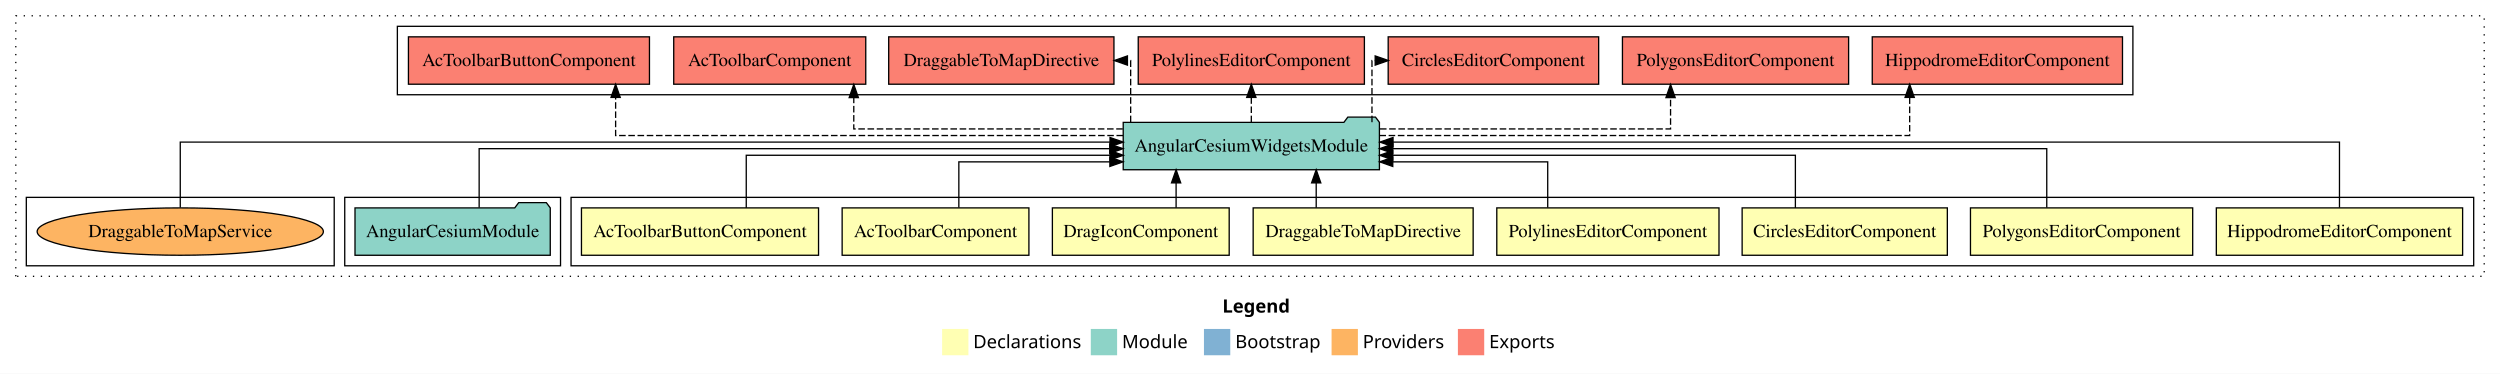
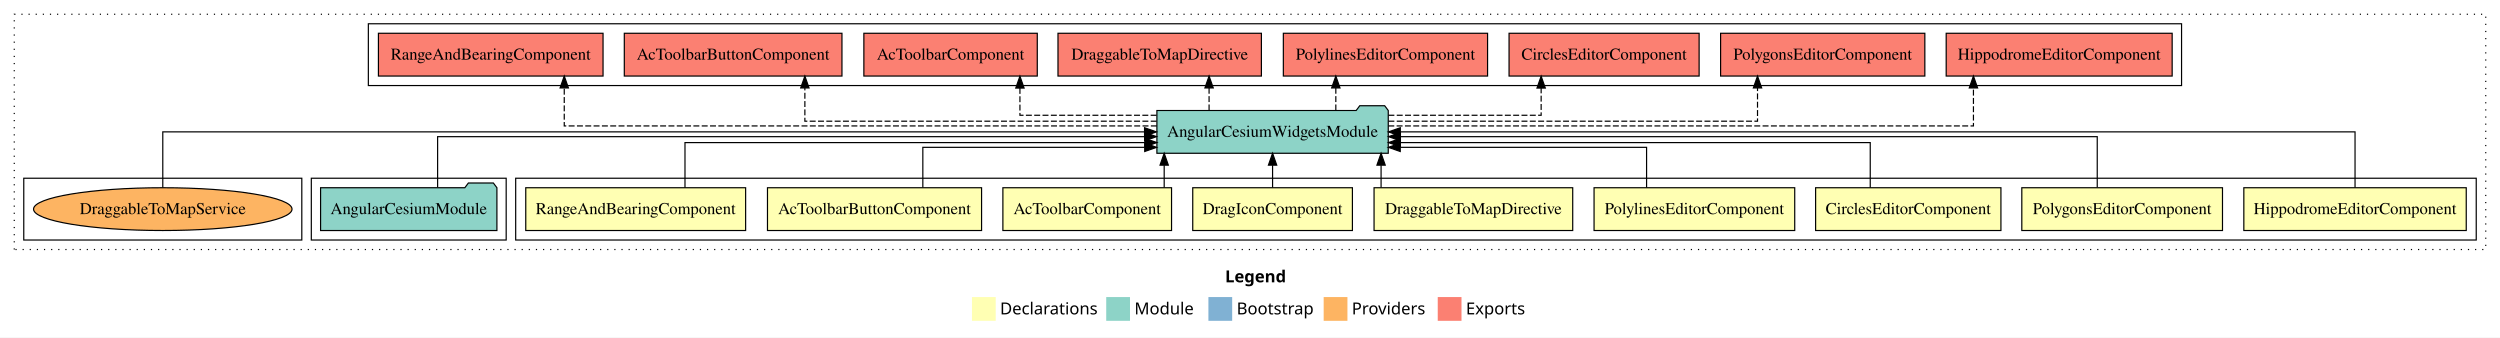
- <svg xmlns="http://www.w3.org/2000/svg" width="1900pt" height="284pt" viewBox="0.00 0.00 1900.00 284.00">
+ <svg xmlns="http://www.w3.org/2000/svg" width="2104pt" height="284pt" viewBox="0.00 0.00 2104.00 284.00">
  <g id="graph0" class="graph" transform="scale(1 1) rotate(0) translate(4 280)">
-     <polygon fill="#ffffff" stroke="transparent" points="-4,4 -4,-280 1896,-280 1896,4 -4,4" />
-     <text text-anchor="start" x="925.009" y="-42.4" font-family="sans-serif" font-weight="bold" font-size="14.00" fill="#000000">Legend</text>
-     <polygon fill="#ffffb3" stroke="transparent" points="712,-10 712,-30 732,-30 732,-10 712,-10" />
-     <text text-anchor="start" x="735.629" y="-15.4" font-family="sans-serif" font-size="14.00" fill="#000000">  Declarations</text>
-     <polygon fill="#8dd3c7" stroke="transparent" points="825,-10 825,-30 845,-30 845,-10 825,-10" />
-     <text text-anchor="start" x="848.725" y="-15.4" font-family="sans-serif" font-size="14.00" fill="#000000">  Module</text>
-     <polygon fill="#80b1d3" stroke="transparent" points="911,-10 911,-30 931,-30 931,-10 911,-10" />
-     <text text-anchor="start" x="934.781" y="-15.4" font-family="sans-serif" font-size="14.00" fill="#000000">  Bootstrap</text>
-     <polygon fill="#fdb462" stroke="transparent" points="1008,-10 1008,-30 1028,-30 1028,-10 1008,-10" />
-     <text text-anchor="start" x="1031.673" y="-15.4" font-family="sans-serif" font-size="14.00" fill="#000000">  Providers</text>
-     <polygon fill="#fb8072" stroke="transparent" points="1104,-10 1104,-30 1124,-30 1124,-10 1104,-10" />
-     <text text-anchor="start" x="1127.726" y="-15.4" font-family="sans-serif" font-size="14.00" fill="#000000">  Exports</text>
+     <polygon fill="#ffffff" stroke="transparent" points="-4,4 -4,-280 2100,-280 2100,4 -4,4" />
+     <text text-anchor="start" x="1027.009" y="-42.4" font-family="sans-serif" font-weight="bold" font-size="14.00" fill="#000000">Legend</text>
+     <polygon fill="#ffffb3" stroke="transparent" points="814,-10 814,-30 834,-30 834,-10 814,-10" />
+     <text text-anchor="start" x="837.629" y="-15.4" font-family="sans-serif" font-size="14.00" fill="#000000">  Declarations</text>
+     <polygon fill="#8dd3c7" stroke="transparent" points="927,-10 927,-30 947,-30 947,-10 927,-10" />
+     <text text-anchor="start" x="950.725" y="-15.4" font-family="sans-serif" font-size="14.00" fill="#000000">  Module</text>
+     <polygon fill="#80b1d3" stroke="transparent" points="1013,-10 1013,-30 1033,-30 1033,-10 1013,-10" />
+     <text text-anchor="start" x="1036.781" y="-15.4" font-family="sans-serif" font-size="14.00" fill="#000000">  Bootstrap</text>
+     <polygon fill="#fdb462" stroke="transparent" points="1110,-10 1110,-30 1130,-30 1130,-10 1110,-10" />
+     <text text-anchor="start" x="1133.673" y="-15.4" font-family="sans-serif" font-size="14.00" fill="#000000">  Providers</text>
+     <polygon fill="#fb8072" stroke="transparent" points="1206,-10 1206,-30 1226,-30 1226,-10 1206,-10" />
+     <text text-anchor="start" x="1229.726" y="-15.4" font-family="sans-serif" font-size="14.00" fill="#000000">  Exports</text>
    <g id="clust1" class="cluster">
-       <polygon fill="none" stroke="#000000" stroke-dasharray="1,5" points="8,-70 8,-268 1884,-268 1884,-70 8,-70" />
+       <polygon fill="none" stroke="#000000" stroke-dasharray="1,5" points="8,-70 8,-268 2088,-268 2088,-70 8,-70" />
    </g>
    <g id="clust2" class="cluster">
-       <polygon fill="none" stroke="#000000" points="430,-78 430,-130 1876,-130 1876,-78 430,-78" />
+       <polygon fill="none" stroke="#000000" points="430,-78 430,-130 2080,-130 2080,-78 430,-78" />
    </g>
-     <g id="clust11" class="cluster">
+     <g id="clust12" class="cluster">
      <polygon fill="none" stroke="#000000" points="258,-78 258,-130 422,-130 422,-78 258,-78" />
    </g>
-     <g id="clust12" class="cluster">
-       <polygon fill="none" stroke="#000000" points="298,-208 298,-260 1617,-260 1617,-208 298,-208" />
+     <g id="clust13" class="cluster">
+       <polygon fill="none" stroke="#000000" points="306,-208 306,-260 1832,-260 1832,-208 306,-208" />
    </g>
-     <g id="clust14" class="cluster">
+     <g id="clust15" class="cluster">
      <polygon fill="none" stroke="#000000" points="16,-78 16,-130 250,-130 250,-78 16,-78" />
    </g>
    <g id="node1" class="node">
-       <polygon fill="#ffffb3" stroke="#000000" points="1867.59,-122 1680.41,-122 1680.41,-86 1867.59,-86 1867.59,-122" />
-       <text text-anchor="middle" x="1774" y="-99.8" font-family="Times,serif" font-size="14.00" fill="#000000">HippodromeEditorComponent</text>
+       <polygon fill="#ffffb3" stroke="#000000" points="2071.59,-122 1884.41,-122 1884.41,-86 2071.59,-86 2071.59,-122" />
+       <text text-anchor="middle" x="1978" y="-99.8" font-family="Times,serif" font-size="14.00" fill="#000000">HippodromeEditorComponent</text>
+     </g>
+     <g id="node10" class="node">
+       <polygon fill="#8dd3c7" stroke="#000000" points="1164.354,-187 1161.354,-191 1140.354,-191 1137.354,-187 969.646,-187 969.646,-151 1164.354,-151 1164.354,-187" />
+       <text text-anchor="middle" x="1067" y="-164.8" font-family="Times,serif" font-size="14.00" fill="#000000">AngularCesiumWidgetsModule</text>
+     </g>
+     <g id="edge1" class="edge">
+       <path fill="none" stroke="#000000" d="M1978,-122.106C1978,-141.339 1978,-169 1978,-169 1978,-169 1174.493,-169 1174.493,-169" />
+       <polygon fill="#000000" stroke="#000000" points="1174.493,-165.5 1164.493,-169 1174.493,-172.5 1174.493,-165.5" />
+     </g>
+     <g id="node2" class="node">
+       <polygon fill="#ffffb3" stroke="#000000" points="1866.445,-122 1697.555,-122 1697.555,-86 1866.445,-86 1866.445,-122" />
+       <text text-anchor="middle" x="1782" y="-99.8" font-family="Times,serif" font-size="14.00" fill="#000000">PolygonsEditorComponent</text>
+     </g>
+     <g id="edge2" class="edge">
+       <path fill="none" stroke="#000000" d="M1761.036,-122.302C1761.036,-140.27 1761.036,-165 1761.036,-165 1761.036,-165 1174.6,-165 1174.6,-165" />
+       <polygon fill="#000000" stroke="#000000" points="1174.6,-161.5 1164.6,-165 1174.6,-168.5 1174.6,-161.5" />
+     </g>
+     <g id="node3" class="node">
+       <polygon fill="#ffffb3" stroke="#000000" points="1679.979,-122 1524.021,-122 1524.021,-86 1679.979,-86 1679.979,-122" />
+       <text text-anchor="middle" x="1602" y="-99.8" font-family="Times,serif" font-size="14.00" fill="#000000">CirclesEditorComponent</text>
+     </g>
+     <g id="edge3" class="edge">
+       <path fill="none" stroke="#000000" d="M1569.991,-122.027C1569.991,-138.398 1569.991,-160 1569.991,-160 1569.991,-160 1174.578,-160 1174.578,-160" />
+       <polygon fill="#000000" stroke="#000000" points="1174.578,-156.5 1164.578,-160 1174.578,-163.5 1174.578,-156.5" />
+     </g>
+     <g id="node4" class="node">
+       <polygon fill="#ffffb3" stroke="#000000" points="1506.441,-122 1337.559,-122 1337.559,-86 1506.441,-86 1506.441,-122" />
+       <text text-anchor="middle" x="1422" y="-99.8" font-family="Times,serif" font-size="14.00" fill="#000000">PolylinesEditorComponent</text>
+     </g>
+     <g id="edge4" class="edge">
+       <path fill="none" stroke="#000000" d="M1381.76,-122.187C1381.76,-137.182 1381.76,-156 1381.76,-156 1381.76,-156 1174.436,-156 1174.436,-156" />
+       <polygon fill="#000000" stroke="#000000" points="1174.436,-152.5 1164.436,-156 1174.436,-159.5 1174.436,-152.5" />
+     </g>
+     <g id="node5" class="node">
+       <polygon fill="#ffffb3" stroke="#000000" points="1319.597,-122 1152.403,-122 1152.403,-86 1319.597,-86 1319.597,-122" />
+       <text text-anchor="middle" x="1236" y="-99.8" font-family="Times,serif" font-size="14.00" fill="#000000">DraggableToMapDirective</text>
+     </g>
+     <g id="edge5" class="edge">
+       <path fill="none" stroke="#000000" d="M1158.314,-122.106C1158.314,-122.106 1158.314,-140.991 1158.314,-140.991" />
+       <polygon fill="#000000" stroke="#000000" points="1154.815,-140.991 1158.314,-150.991 1161.815,-140.991 1154.815,-140.991" />
+     </g>
+     <g id="node6" class="node">
+       <polygon fill="#ffffb3" stroke="#000000" points="1134.189,-122 999.811,-122 999.811,-86 1134.189,-86 1134.189,-122" />
+       <text text-anchor="middle" x="1067" y="-99.8" font-family="Times,serif" font-size="14.00" fill="#000000">DragIconComponent</text>
+     </g>
+     <g id="edge6" class="edge">
+       <path fill="none" stroke="#000000" d="M1067,-122.106C1067,-122.106 1067,-140.991 1067,-140.991" />
+       <polygon fill="#000000" stroke="#000000" points="1063.5,-140.991 1067,-150.991 1070.5,-140.991 1063.5,-140.991" />
+     </g>
+     <g id="node7" class="node">
+       <polygon fill="#ffffb3" stroke="#000000" points="981.972,-122 840.028,-122 840.028,-86 981.972,-86 981.972,-122" />
+       <text text-anchor="middle" x="911" y="-99.8" font-family="Times,serif" font-size="14.00" fill="#000000">AcToolbarComponent</text>
+     </g>
+     <g id="edge7" class="edge">
+       <path fill="none" stroke="#000000" d="M975.779,-122.106C975.779,-122.106 975.779,-140.991 975.779,-140.991" />
+       <polygon fill="#000000" stroke="#000000" points="972.279,-140.991 975.779,-150.991 979.279,-140.991 972.279,-140.991" />
+     </g>
+     <g id="node8" class="node">
+       <polygon fill="#ffffb3" stroke="#000000" points="822.09,-122 641.91,-122 641.91,-86 822.09,-86 822.09,-122" />
+       <text text-anchor="middle" x="732" y="-99.8" font-family="Times,serif" font-size="14.00" fill="#000000">AcToolbarButtonComponent</text>
+     </g>
+     <g id="edge8" class="edge">
+       <path fill="none" stroke="#000000" d="M772.654,-122.187C772.654,-137.182 772.654,-156 772.654,-156 772.654,-156 959.396,-156 959.396,-156" />
+       <polygon fill="#000000" stroke="#000000" points="959.396,-159.5 969.396,-156 959.396,-152.5 959.396,-159.5" />
    </g>
    <g id="node9" class="node">
-       <polygon fill="#8dd3c7" stroke="#000000" points="1044.354,-187 1041.354,-191 1020.354,-191 1017.354,-187 849.646,-187 849.646,-151 1044.354,-151 1044.354,-187" />
-       <text text-anchor="middle" x="947" y="-164.8" font-family="Times,serif" font-size="14.00" fill="#000000">AngularCesiumWidgetsModule</text>
+       <polygon fill="#ffffb3" stroke="#000000" points="623.522,-122 438.478,-122 438.478,-86 623.522,-86 623.522,-122" />
+       <text text-anchor="middle" x="531" y="-99.8" font-family="Times,serif" font-size="14.00" fill="#000000">RangeAndBearingComponent</text>
    </g>
-     <g id="edge1" class="edge">
-       <path fill="none" stroke="#000000" d="M1774,-122.223C1774,-142.365 1774,-172 1774,-172 1774,-172 1054.707,-172 1054.707,-172" />
-       <polygon fill="#000000" stroke="#000000" points="1054.707,-168.5 1044.707,-172 1054.707,-175.5 1054.707,-168.5" />
+     <g id="edge9" class="edge">
+       <path fill="none" stroke="#000000" d="M572.483,-122.027C572.483,-138.398 572.483,-160 572.483,-160 572.483,-160 959.595,-160 959.595,-160" />
+       <polygon fill="#000000" stroke="#000000" points="959.595,-163.5 969.595,-160 959.595,-156.5 959.595,-163.5" />
    </g>
-     <g id="node2" class="node">
-       <polygon fill="#ffffb3" stroke="#000000" points="1662.445,-122 1493.555,-122 1493.555,-86 1662.445,-86 1662.445,-122" />
-       <text text-anchor="middle" x="1578" y="-99.8" font-family="Times,serif" font-size="14.00" fill="#000000">PolygonsEditorComponent</text>
+     <g id="node12" class="node">
+       <polygon fill="#fb8072" stroke="#000000" points="1824.09,-252 1633.91,-252 1633.91,-216 1824.09,-216 1824.09,-252" />
+       <text text-anchor="middle" x="1729" y="-229.8" font-family="Times,serif" font-size="14.00" fill="#000000">HippodromeEditorComponent </text>
    </g>
-     <g id="edge2" class="edge">
-       <path fill="none" stroke="#000000" d="M1551.536,-122.222C1551.536,-140.828 1551.536,-167 1551.536,-167 1551.536,-167 1054.465,-167 1054.465,-167" />
-       <polygon fill="#000000" stroke="#000000" points="1054.465,-163.5 1044.465,-167 1054.465,-170.5 1054.465,-163.5" />
+     <g id="edge11" class="edge">
+       <path fill="none" stroke="#000000" stroke-dasharray="5,2" d="M1164.401,-174C1331.935,-174 1656.847,-174 1656.847,-174 1656.847,-174 1656.847,-205.998 1656.847,-205.998" />
+       <polygon fill="#000000" stroke="#000000" points="1653.347,-205.998 1656.847,-215.998 1660.347,-205.998 1653.347,-205.998" />
    </g>
-     <g id="node3" class="node">
-       <polygon fill="#ffffb3" stroke="#000000" points="1475.979,-122 1320.021,-122 1320.021,-86 1475.979,-86 1475.979,-122" />
-       <text text-anchor="middle" x="1398" y="-99.8" font-family="Times,serif" font-size="14.00" fill="#000000">CirclesEditorComponent</text>
+     <g id="node13" class="node">
+       <polygon fill="#fb8072" stroke="#000000" points="1615.945,-252 1444.055,-252 1444.055,-216 1615.945,-216 1615.945,-252" />
+       <text text-anchor="middle" x="1530" y="-229.8" font-family="Times,serif" font-size="14.00" fill="#000000">PolygonsEditorComponent </text>
    </g>
-     <g id="edge3" class="edge">
-       <path fill="none" stroke="#000000" d="M1360.491,-122.034C1360.491,-139.06 1360.491,-162 1360.491,-162 1360.491,-162 1054.468,-162 1054.468,-162" />
-       <polygon fill="#000000" stroke="#000000" points="1054.468,-158.5 1044.468,-162 1054.468,-165.5 1054.468,-158.5" />
+     <g id="edge12" class="edge">
+       <path fill="none" stroke="#000000" stroke-dasharray="5,2" d="M1164.496,-178C1285.224,-178 1475.124,-178 1475.124,-178 1475.124,-178 1475.124,-205.973 1475.124,-205.973" />
+       <polygon fill="#000000" stroke="#000000" points="1471.624,-205.973 1475.124,-215.973 1478.624,-205.973 1471.624,-205.973" />
    </g>
-     <g id="node4" class="node">
-       <polygon fill="#ffffb3" stroke="#000000" points="1302.441,-122 1133.559,-122 1133.559,-86 1302.441,-86 1302.441,-122" />
-       <text text-anchor="middle" x="1218" y="-99.8" font-family="Times,serif" font-size="14.00" fill="#000000">PolylinesEditorComponent</text>
+     <g id="node14" class="node">
+       <polygon fill="#fb8072" stroke="#000000" points="1425.98,-252 1266.02,-252 1266.02,-216 1425.98,-216 1425.98,-252" />
+       <text text-anchor="middle" x="1346" y="-229.8" font-family="Times,serif" font-size="14.00" fill="#000000">CirclesEditorComponent </text>
    </g>
-     <g id="edge4" class="edge">
-       <path fill="none" stroke="#000000" d="M1172.26,-122.24C1172.26,-137.571 1172.26,-157 1172.26,-157 1172.26,-157 1054.492,-157 1054.492,-157" />
-       <polygon fill="#000000" stroke="#000000" points="1054.492,-153.5 1044.492,-157 1054.492,-160.5 1054.492,-153.5" />
+     <g id="edge13" class="edge">
+       <path fill="none" stroke="#000000" stroke-dasharray="5,2" d="M1164.497,-183C1225.671,-183 1293.029,-183 1293.029,-183 1293.029,-183 1293.029,-205.876 1293.029,-205.876" />
+       <polygon fill="#000000" stroke="#000000" points="1289.529,-205.876 1293.029,-215.876 1296.529,-205.876 1289.529,-205.876" />
    </g>
-     <g id="node5" class="node">
-       <polygon fill="#ffffb3" stroke="#000000" points="1115.597,-122 948.403,-122 948.403,-86 1115.597,-86 1115.597,-122" />
-       <text text-anchor="middle" x="1032" y="-99.8" font-family="Times,serif" font-size="14.00" fill="#000000">DraggableToMapDirective</text>
+     <g id="node15" class="node">
+       <polygon fill="#fb8072" stroke="#000000" points="1247.94,-252 1076.06,-252 1076.06,-216 1247.94,-216 1247.94,-252" />
+       <text text-anchor="middle" x="1162" y="-229.8" font-family="Times,serif" font-size="14.00" fill="#000000">PolylinesEditorComponent </text>
    </g>
-     <g id="edge5" class="edge">
-       <path fill="none" stroke="#000000" d="M996.314,-122.106C996.314,-122.106 996.314,-140.991 996.314,-140.991" />
-       <polygon fill="#000000" stroke="#000000" points="992.815,-140.991 996.314,-150.991 999.815,-140.991 992.815,-140.991" />
+     <g id="edge14" class="edge">
+       <path fill="none" stroke="#000000" stroke-dasharray="5,2" d="M1120.228,-187.106C1120.228,-187.106 1120.228,-205.991 1120.228,-205.991" />
+       <polygon fill="#000000" stroke="#000000" points="1116.728,-205.991 1120.228,-215.991 1123.728,-205.991 1116.728,-205.991" />
    </g>
-     <g id="node6" class="node">
-       <polygon fill="#ffffb3" stroke="#000000" points="930.189,-122 795.811,-122 795.811,-86 930.189,-86 930.189,-122" />
-       <text text-anchor="middle" x="863" y="-99.8" font-family="Times,serif" font-size="14.00" fill="#000000">DragIconComponent</text>
+     <g id="node16" class="node">
+       <polygon fill="#fb8072" stroke="#000000" points="1057.596,-252 886.404,-252 886.404,-216 1057.596,-216 1057.596,-252" />
+       <text text-anchor="middle" x="972" y="-229.8" font-family="Times,serif" font-size="14.00" fill="#000000">DraggableToMapDirective </text>
    </g>
-     <g id="edge6" class="edge">
-       <path fill="none" stroke="#000000" d="M889.834,-122.106C889.834,-122.106 889.834,-140.991 889.834,-140.991" />
-       <polygon fill="#000000" stroke="#000000" points="886.334,-140.991 889.834,-150.991 893.334,-140.991 886.334,-140.991" />
+     <g id="edge15" class="edge">
+       <path fill="none" stroke="#000000" stroke-dasharray="5,2" d="M1013.561,-187.106C1013.561,-187.106 1013.561,-205.991 1013.561,-205.991" />
+       <polygon fill="#000000" stroke="#000000" points="1010.061,-205.991 1013.561,-215.991 1017.061,-205.991 1010.061,-205.991" />
    </g>
-     <g id="node7" class="node">
-       <polygon fill="#ffffb3" stroke="#000000" points="777.972,-122 636.028,-122 636.028,-86 777.972,-86 777.972,-122" />
-       <text text-anchor="middle" x="707" y="-99.8" font-family="Times,serif" font-size="14.00" fill="#000000">AcToolbarComponent</text>
+     <g id="node17" class="node">
+       <polygon fill="#fb8072" stroke="#000000" points="868.973,-252 723.027,-252 723.027,-216 868.973,-216 868.973,-252" />
+       <text text-anchor="middle" x="796" y="-229.8" font-family="Times,serif" font-size="14.00" fill="#000000">AcToolbarComponent </text>
    </g>
-     <g id="edge7" class="edge">
-       <path fill="none" stroke="#000000" d="M724.719,-122.24C724.719,-137.571 724.719,-157 724.719,-157 724.719,-157 839.504,-157 839.504,-157" />
-       <polygon fill="#000000" stroke="#000000" points="839.504,-160.5 849.504,-157 839.504,-153.5 839.504,-160.5" />
+     <g id="edge16" class="edge">
+       <path fill="none" stroke="#000000" stroke-dasharray="5,2" d="M969.4,-183C913.504,-183 854.375,-183 854.375,-183 854.375,-183 854.375,-205.876 854.375,-205.876" />
+       <polygon fill="#000000" stroke="#000000" points="850.875,-205.876 854.375,-215.876 857.875,-205.876 850.875,-205.876" />
    </g>
-     <g id="node8" class="node">
-       <polygon fill="#ffffb3" stroke="#000000" points="618.09,-122 437.91,-122 437.91,-86 618.09,-86 618.09,-122" />
-       <text text-anchor="middle" x="528" y="-99.8" font-family="Times,serif" font-size="14.00" fill="#000000">AcToolbarButtonComponent</text>
+     <g id="node18" class="node">
+       <polygon fill="#fb8072" stroke="#000000" points="704.59,-252 521.41,-252 521.41,-216 704.59,-216 704.59,-252" />
+       <text text-anchor="middle" x="613" y="-229.8" font-family="Times,serif" font-size="14.00" fill="#000000">AcToolbarButtonComponent </text>
    </g>
-     <g id="edge8" class="edge">
-       <path fill="none" stroke="#000000" d="M563.154,-122.034C563.154,-139.06 563.154,-162 563.154,-162 563.154,-162 839.643,-162 839.643,-162" />
-       <polygon fill="#000000" stroke="#000000" points="839.643,-165.5 849.643,-162 839.643,-158.5 839.643,-165.5" />
+     <g id="edge17" class="edge">
+       <path fill="none" stroke="#000000" stroke-dasharray="5,2" d="M969.447,-178C852.876,-178 673.375,-178 673.375,-178 673.375,-178 673.375,-205.973 673.375,-205.973" />
+       <polygon fill="#000000" stroke="#000000" points="669.875,-205.973 673.375,-215.973 676.875,-205.973 669.875,-205.973" />
+     </g>
+     <g id="node19" class="node">
+       <polygon fill="#fb8072" stroke="#000000" points="503.522,-252 314.478,-252 314.478,-216 503.522,-216 503.522,-252" />
+       <text text-anchor="middle" x="409" y="-229.8" font-family="Times,serif" font-size="14.00" fill="#000000">RangeAndBearingComponent </text>
+     </g>
+     <g id="edge18" class="edge">
+       <path fill="none" stroke="#000000" stroke-dasharray="5,2" d="M969.563,-174C800.543,-174 470.875,-174 470.875,-174 470.875,-174 470.875,-205.998 470.875,-205.998" />
+       <polygon fill="#000000" stroke="#000000" points="467.375,-205.998 470.875,-215.998 474.375,-205.998 467.375,-205.998" />
    </g>
    <g id="node11" class="node">
-       <polygon fill="#fb8072" stroke="#000000" points="1609.09,-252 1418.91,-252 1418.91,-216 1609.09,-216 1609.09,-252" />
-       <text text-anchor="middle" x="1514" y="-229.8" font-family="Times,serif" font-size="14.00" fill="#000000">HippodromeEditorComponent </text>
-     </g>
-     <g id="edge10" class="edge">
-       <path fill="none" stroke="#000000" stroke-dasharray="5,2" d="M1044.362,-177C1189.92,-177 1447.347,-177 1447.347,-177 1447.347,-177 1447.347,-205.965 1447.347,-205.965" />
-       <polygon fill="#000000" stroke="#000000" points="1443.847,-205.965 1447.347,-215.965 1450.847,-205.965 1443.847,-205.965" />
-     </g>
-     <g id="node12" class="node">
-       <polygon fill="#fb8072" stroke="#000000" points="1400.945,-252 1229.055,-252 1229.055,-216 1400.945,-216 1400.945,-252" />
-       <text text-anchor="middle" x="1315" y="-229.8" font-family="Times,serif" font-size="14.00" fill="#000000">PolygonsEditorComponent </text>
-     </g>
-     <g id="edge11" class="edge">
-       <path fill="none" stroke="#000000" stroke-dasharray="5,2" d="M1044.763,-182C1138.424,-182 1265.624,-182 1265.624,-182 1265.624,-182 1265.624,-205.813 1265.624,-205.813" />
-       <polygon fill="#000000" stroke="#000000" points="1262.124,-205.813 1265.624,-215.813 1269.124,-205.813 1262.124,-205.813" />
-     </g>
-     <g id="node13" class="node">
-       <polygon fill="#fb8072" stroke="#000000" points="1210.98,-252 1051.02,-252 1051.02,-216 1210.98,-216 1210.98,-252" />
-       <text text-anchor="middle" x="1131" y="-229.8" font-family="Times,serif" font-size="14.00" fill="#000000">CirclesEditorComponent </text>
-     </g>
-     <g id="edge12" class="edge">
-       <path fill="none" stroke="#000000" stroke-dasharray="5,2" d="M1038.699,-187.106C1038.699,-206.339 1038.699,-234 1038.699,-234 1038.699,-234 1041.147,-234 1041.147,-234" />
-       <polygon fill="#000000" stroke="#000000" points="1041.147,-237.5 1051.147,-234 1041.147,-230.5 1041.147,-237.5" />
-     </g>
-     <g id="node14" class="node">
-       <polygon fill="#fb8072" stroke="#000000" points="1032.94,-252 861.06,-252 861.06,-216 1032.94,-216 1032.94,-252" />
-       <text text-anchor="middle" x="947" y="-229.8" font-family="Times,serif" font-size="14.00" fill="#000000">PolylinesEditorComponent </text>
-     </g>
-     <g id="edge13" class="edge">
-       <path fill="none" stroke="#000000" stroke-dasharray="5,2" d="M947,-187.106C947,-187.106 947,-205.991 947,-205.991" />
-       <polygon fill="#000000" stroke="#000000" points="943.5,-205.991 947,-215.991 950.5,-205.991 943.5,-205.991" />
-     </g>
-     <g id="node15" class="node">
-       <polygon fill="#fb8072" stroke="#000000" points="842.596,-252 671.404,-252 671.404,-216 842.596,-216 842.596,-252" />
-       <text text-anchor="middle" x="757" y="-229.8" font-family="Times,serif" font-size="14.00" fill="#000000">DraggableToMapDirective </text>
-     </g>
-     <g id="edge14" class="edge">
-       <path fill="none" stroke="#000000" stroke-dasharray="5,2" d="M855.301,-187.106C855.301,-206.339 855.301,-234 855.301,-234 855.301,-234 852.851,-234 852.851,-234" />
-       <polygon fill="#000000" stroke="#000000" points="852.851,-230.5 842.851,-234 852.851,-237.5 852.851,-230.5" />
-     </g>
-     <g id="node16" class="node">
-       <polygon fill="#fb8072" stroke="#000000" points="653.973,-252 508.027,-252 508.027,-216 653.973,-216 653.973,-252" />
-       <text text-anchor="middle" x="581" y="-229.8" font-family="Times,serif" font-size="14.00" fill="#000000">AcToolbarComponent </text>
-     </g>
-     <g id="edge15" class="edge">
-       <path fill="none" stroke="#000000" stroke-dasharray="5,2" d="M849.326,-182C761.056,-182 644.875,-182 644.875,-182 644.875,-182 644.875,-205.813 644.875,-205.813" />
-       <polygon fill="#000000" stroke="#000000" points="641.375,-205.813 644.875,-215.813 648.375,-205.813 641.375,-205.813" />
-     </g>
-     <g id="node17" class="node">
-       <polygon fill="#fb8072" stroke="#000000" points="489.59,-252 306.41,-252 306.41,-216 489.59,-216 489.59,-252" />
-       <text text-anchor="middle" x="398" y="-229.8" font-family="Times,serif" font-size="14.00" fill="#000000">AcToolbarButtonComponent </text>
-     </g>
-     <g id="edge16" class="edge">
-       <path fill="none" stroke="#000000" stroke-dasharray="5,2" d="M849.523,-177C708.397,-177 463.875,-177 463.875,-177 463.875,-177 463.875,-205.965 463.875,-205.965" />
-       <polygon fill="#000000" stroke="#000000" points="460.375,-205.965 463.875,-215.965 467.375,-205.965 460.375,-205.965" />
-     </g>
-     <g id="node10" class="node">
      <polygon fill="#8dd3c7" stroke="#000000" points="414.199,-122 411.199,-126 390.199,-126 387.199,-122 265.801,-122 265.801,-86 414.199,-86 414.199,-122" />
      <text text-anchor="middle" x="340" y="-99.8" font-family="Times,serif" font-size="14.00" fill="#000000">AngularCesiumModule</text>
    </g>
-     <g id="edge9" class="edge">
-       <path fill="none" stroke="#000000" d="M360.152,-122.222C360.152,-140.828 360.152,-167 360.152,-167 360.152,-167 839.435,-167 839.435,-167" />
-       <polygon fill="#000000" stroke="#000000" points="839.435,-170.5 849.435,-167 839.435,-163.5 839.435,-170.5" />
+     <g id="edge10" class="edge">
+       <path fill="none" stroke="#000000" d="M364.294,-122.302C364.294,-140.27 364.294,-165 364.294,-165 364.294,-165 959.292,-165 959.292,-165" />
+       <polygon fill="#000000" stroke="#000000" points="959.292,-168.5 969.292,-165 959.292,-161.5 959.292,-168.5" />
    </g>
-     <g id="node18" class="node">
+     <g id="node20" class="node">
      <ellipse fill="#fdb462" stroke="#000000" cx="133" cy="-104" rx="108.769" ry="18" />
      <text text-anchor="middle" x="133" y="-99.8" font-family="Times,serif" font-size="14.00" fill="#000000">DraggableToMapService</text>
    </g>
-     <g id="edge17" class="edge">
-       <path fill="none" stroke="#000000" d="M133,-122.223C133,-142.365 133,-172 133,-172 133,-172 839.621,-172 839.621,-172" />
-       <polygon fill="#000000" stroke="#000000" points="839.621,-175.5 849.621,-172 839.621,-168.5 839.621,-175.5" />
+     <g id="edge19" class="edge">
+       <path fill="none" stroke="#000000" d="M133,-122.106C133,-141.339 133,-169 133,-169 133,-169 959.25,-169 959.25,-169" />
+       <polygon fill="#000000" stroke="#000000" points="959.25,-172.5 969.25,-169 959.25,-165.5 959.25,-172.5" />
    </g>
  </g>
</svg>
